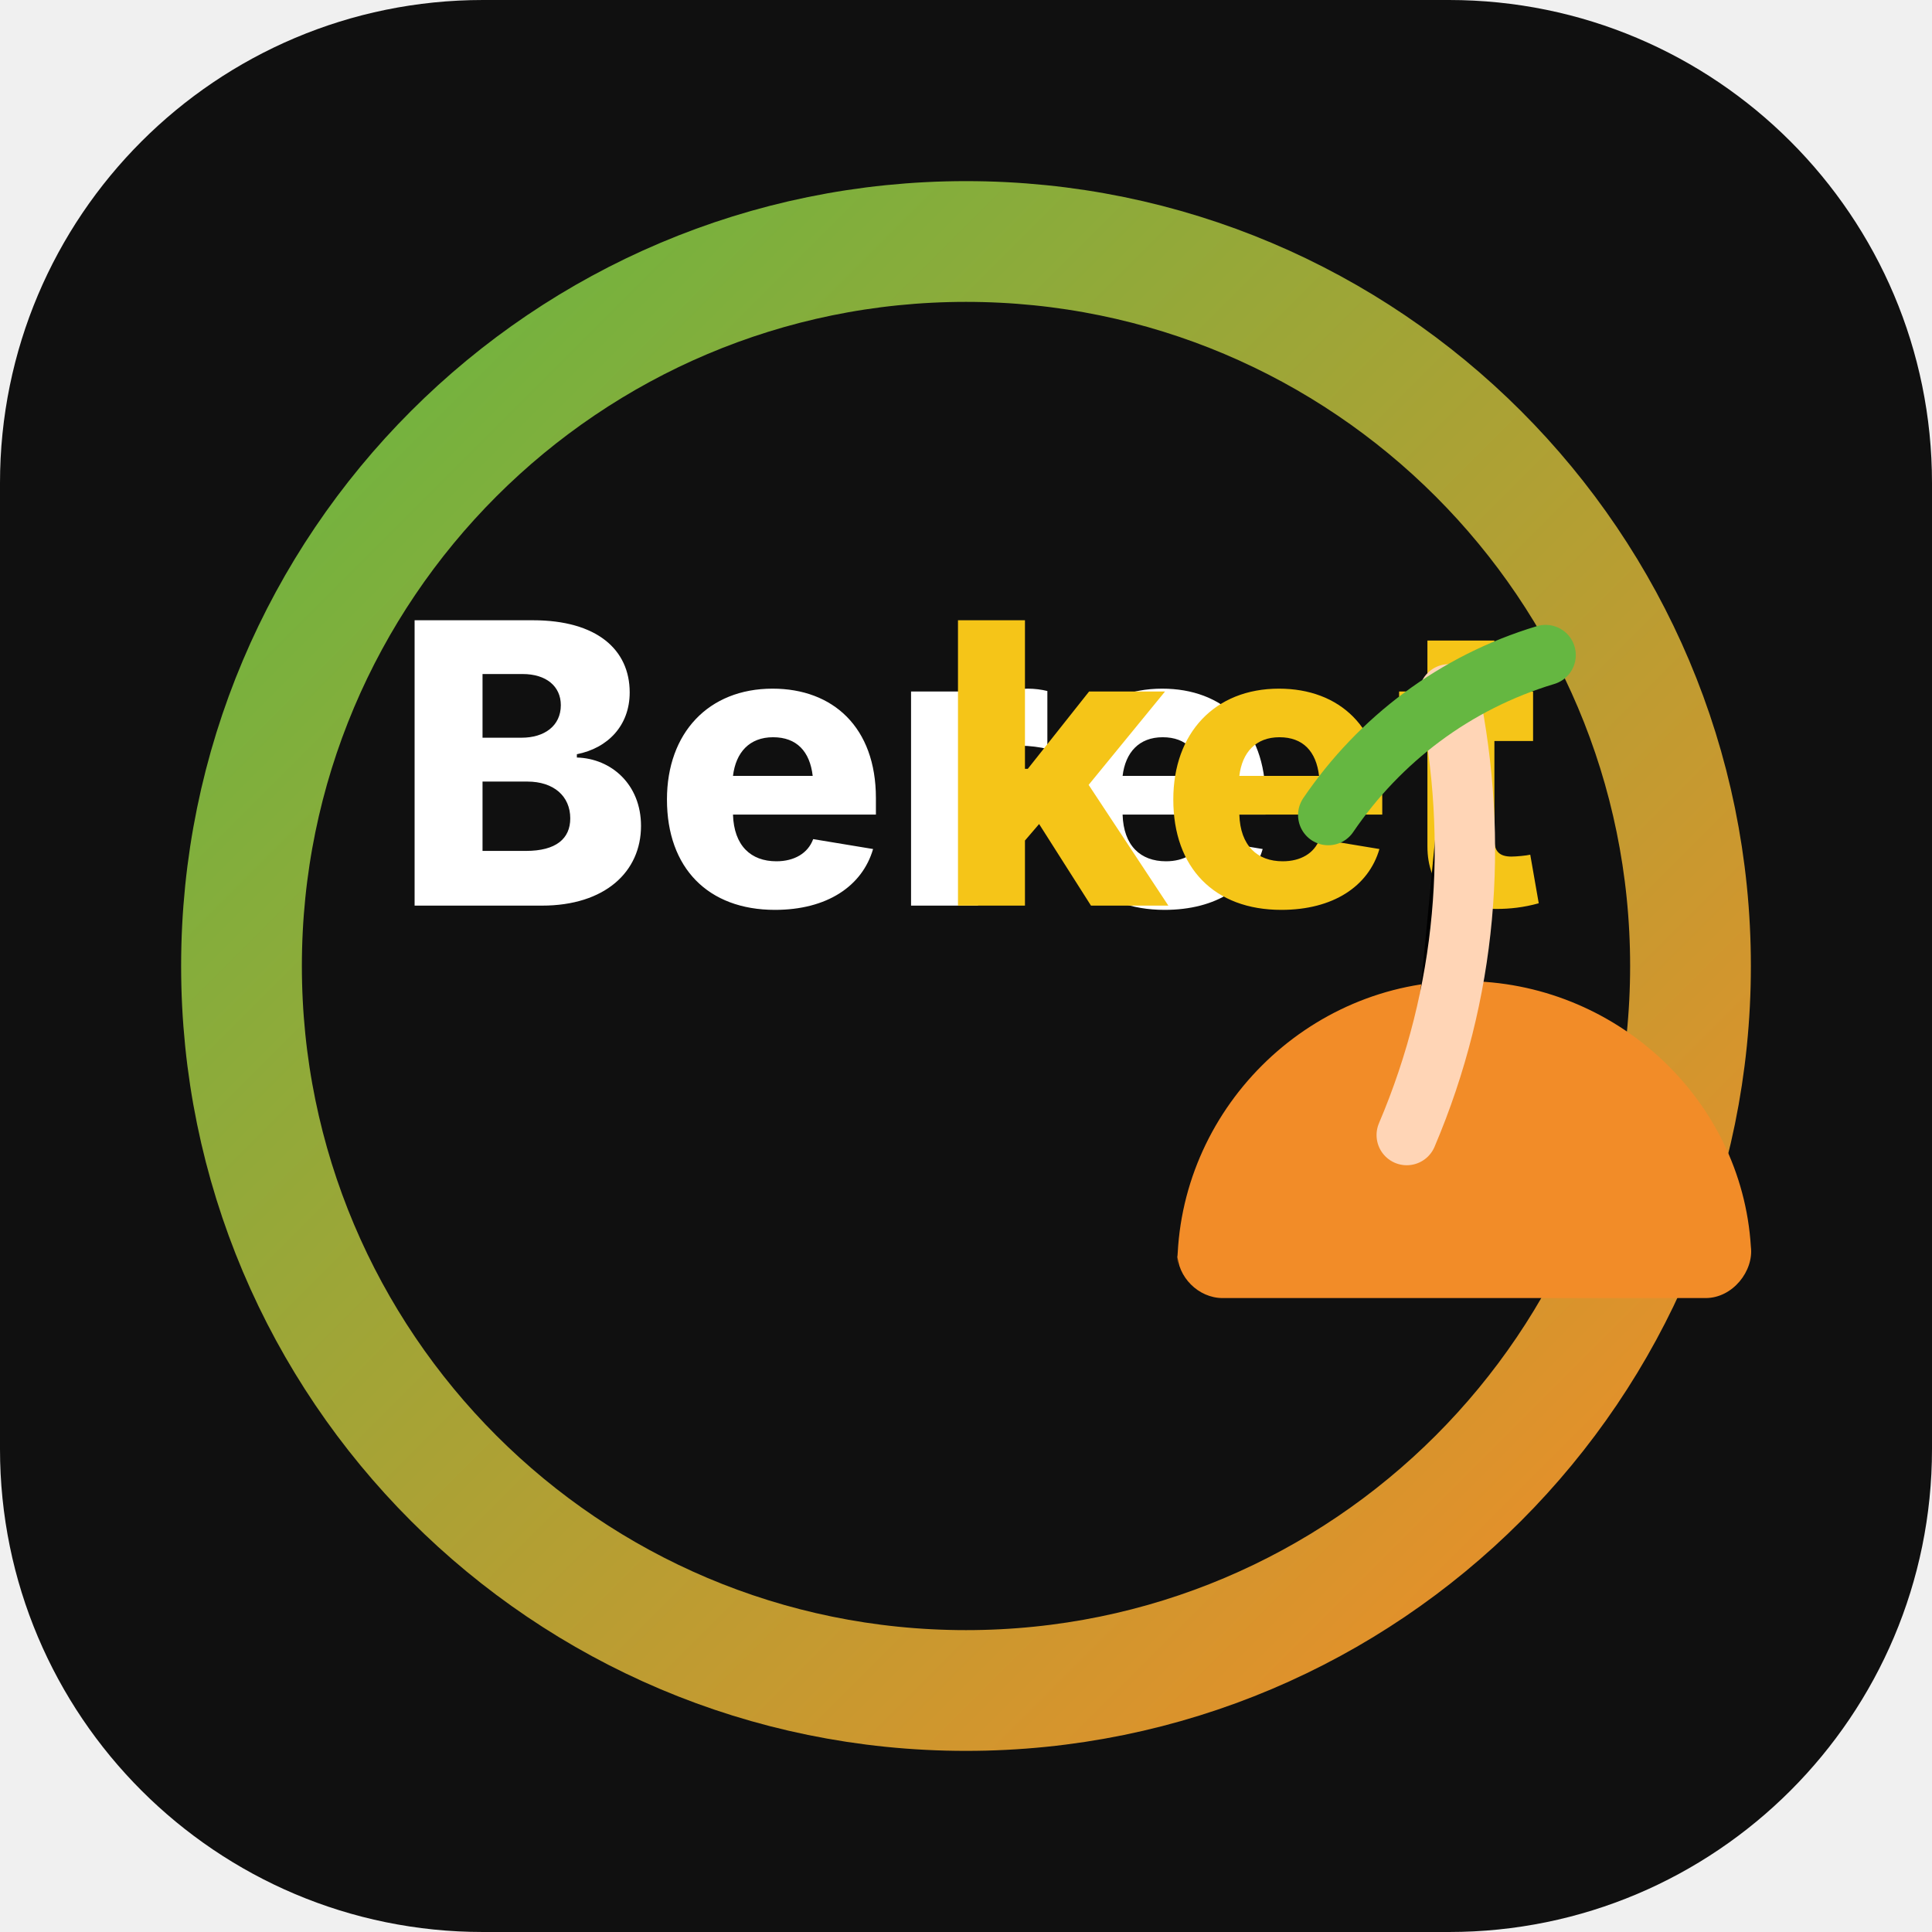
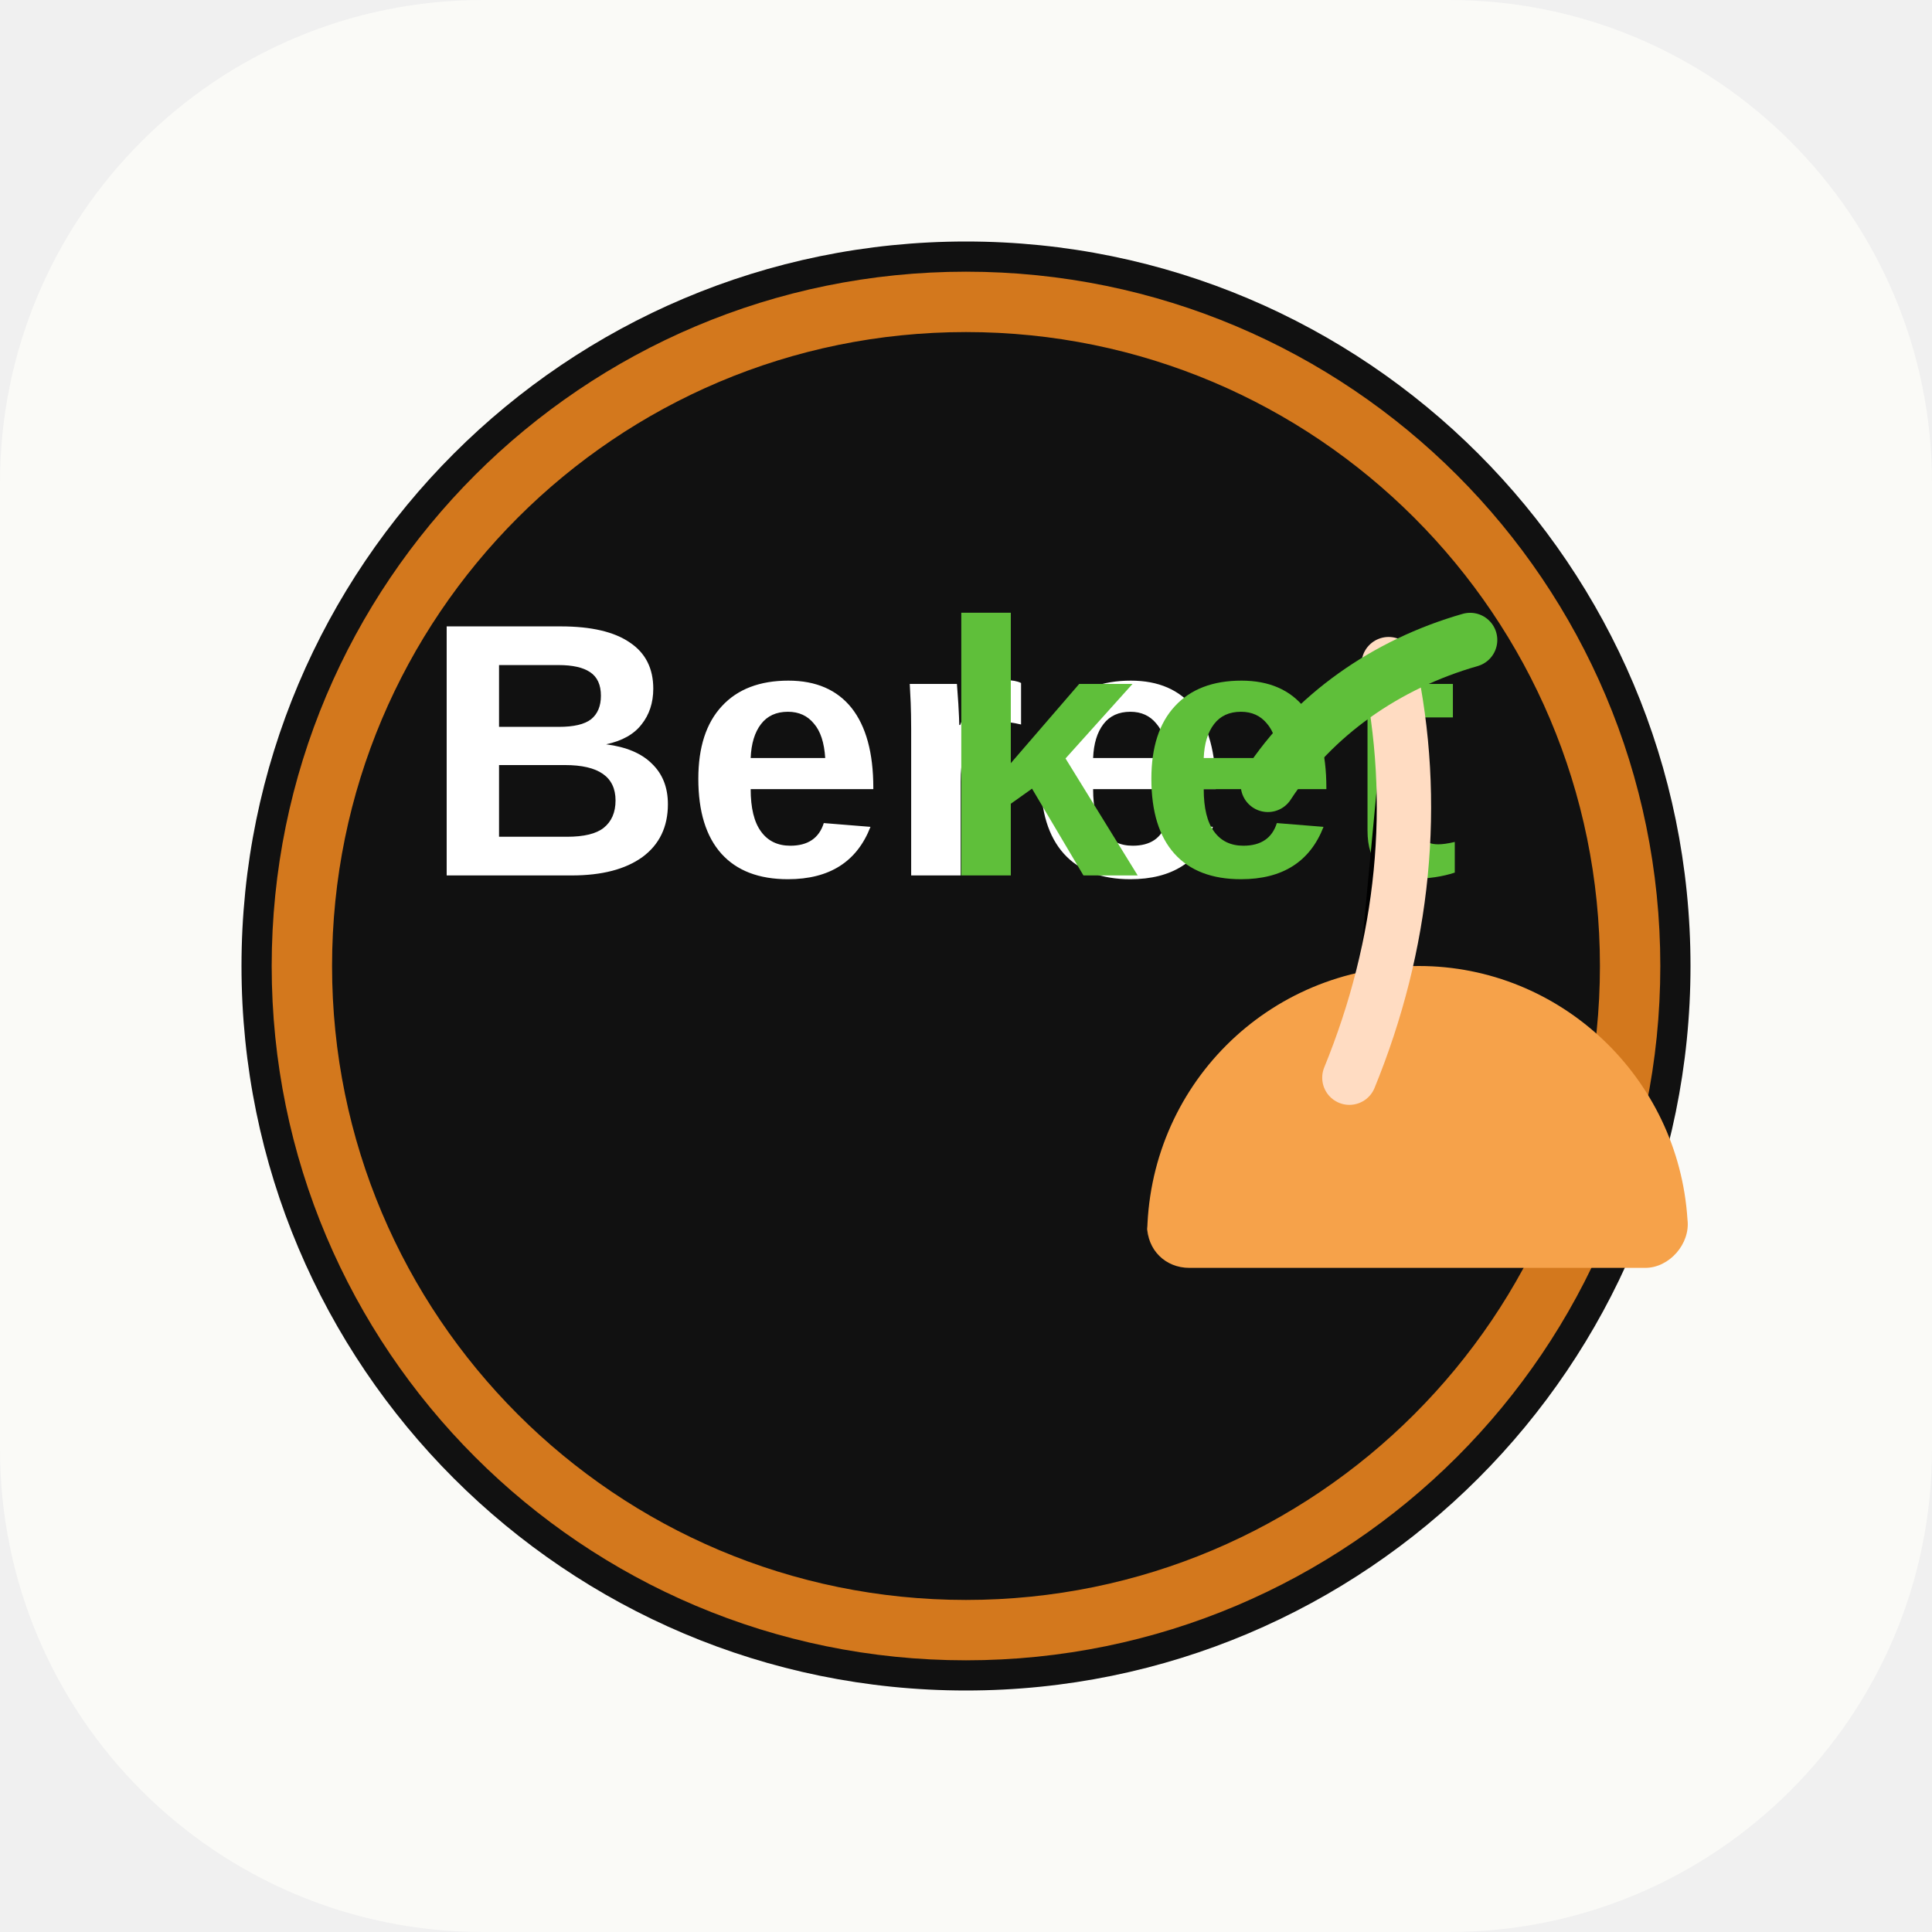
<svg xmlns="http://www.w3.org/2000/svg" viewBox="0 0 64 64">
-   <defs>
-     <linearGradient id="g" x1="0" y1="0" x2="1" y2="1">
-       <stop stop-color="#65b741" />
-       <stop offset="1" stop-color="#f28c28" />
-     </linearGradient>
-   </defs>
-   <rect width="64" height="64" rx="16" fill="#101010" />
-   <circle cx="32" cy="32" r="24" fill="none" stroke="url(#g)" stroke-width="4" />
-   <text x="13" y="30" font-family="Inter, Arial, sans-serif" font-size="13" font-weight="800" fill="#fff">Bere</text>
-   <text x="31" y="30" font-family="Inter, Arial, sans-serif" font-size="13" font-weight="800" fill="#f5c518">ket</text>
-   <path d="M39 42c0-5.2 4.3-9.5 9.5-9.5 5 0 9.2 3.9 9.5 8.8.1.8-.6 1.7-1.5 1.7H40.5c-.8 0-1.5-.7-1.5-1.5Z" fill="#f28c28" />
-   <path d="M48 23c1 4.9.6 9.9-1.4 14.6" stroke="#ffd5b6" stroke-width="2" stroke-linecap="round" />
-   <path d="M44 27c1.7-2.5 4.2-4.4 7.2-5.3" stroke="#65b741" stroke-width="2" stroke-linecap="round" />
+   <rect width="64" height="64" rx="16" fill="#FAFAF7" />
+   <circle cx="32" cy="32" r="24" fill="#111111" />
+   <circle cx="32" cy="32" r="22" fill="none" stroke="#F5891F" stroke-width="2" opacity="0.85" />
+   <text x="14" y="29" font-family="Arial, sans-serif" font-size="12" font-weight="700" fill="#FFFFFF">Bere</text>
+   <text x="31" y="29" font-family="Arial, sans-serif" font-size="12" font-weight="700" fill="#5FBF3A">ket</text>
+   <path d="M38 41c0-5 4-9 9-9 4.7 0 8.6 3.7 8.9 8.4.1.8-.6 1.6-1.4 1.6H39.4c-.8 0-1.4-.6-1.4-1.4Z" fill="#F6A24A" />
+   <path d="M46 22c1 4.6.5 9.3-1.3 13.7" stroke="#FFDCC2" stroke-width="1.8" stroke-linecap="round" />
+   <path d="M42 26c1.5-2.3 3.9-4 6.7-4.8" stroke="#5FBF3A" stroke-width="1.8" stroke-linecap="round" />
</svg>
